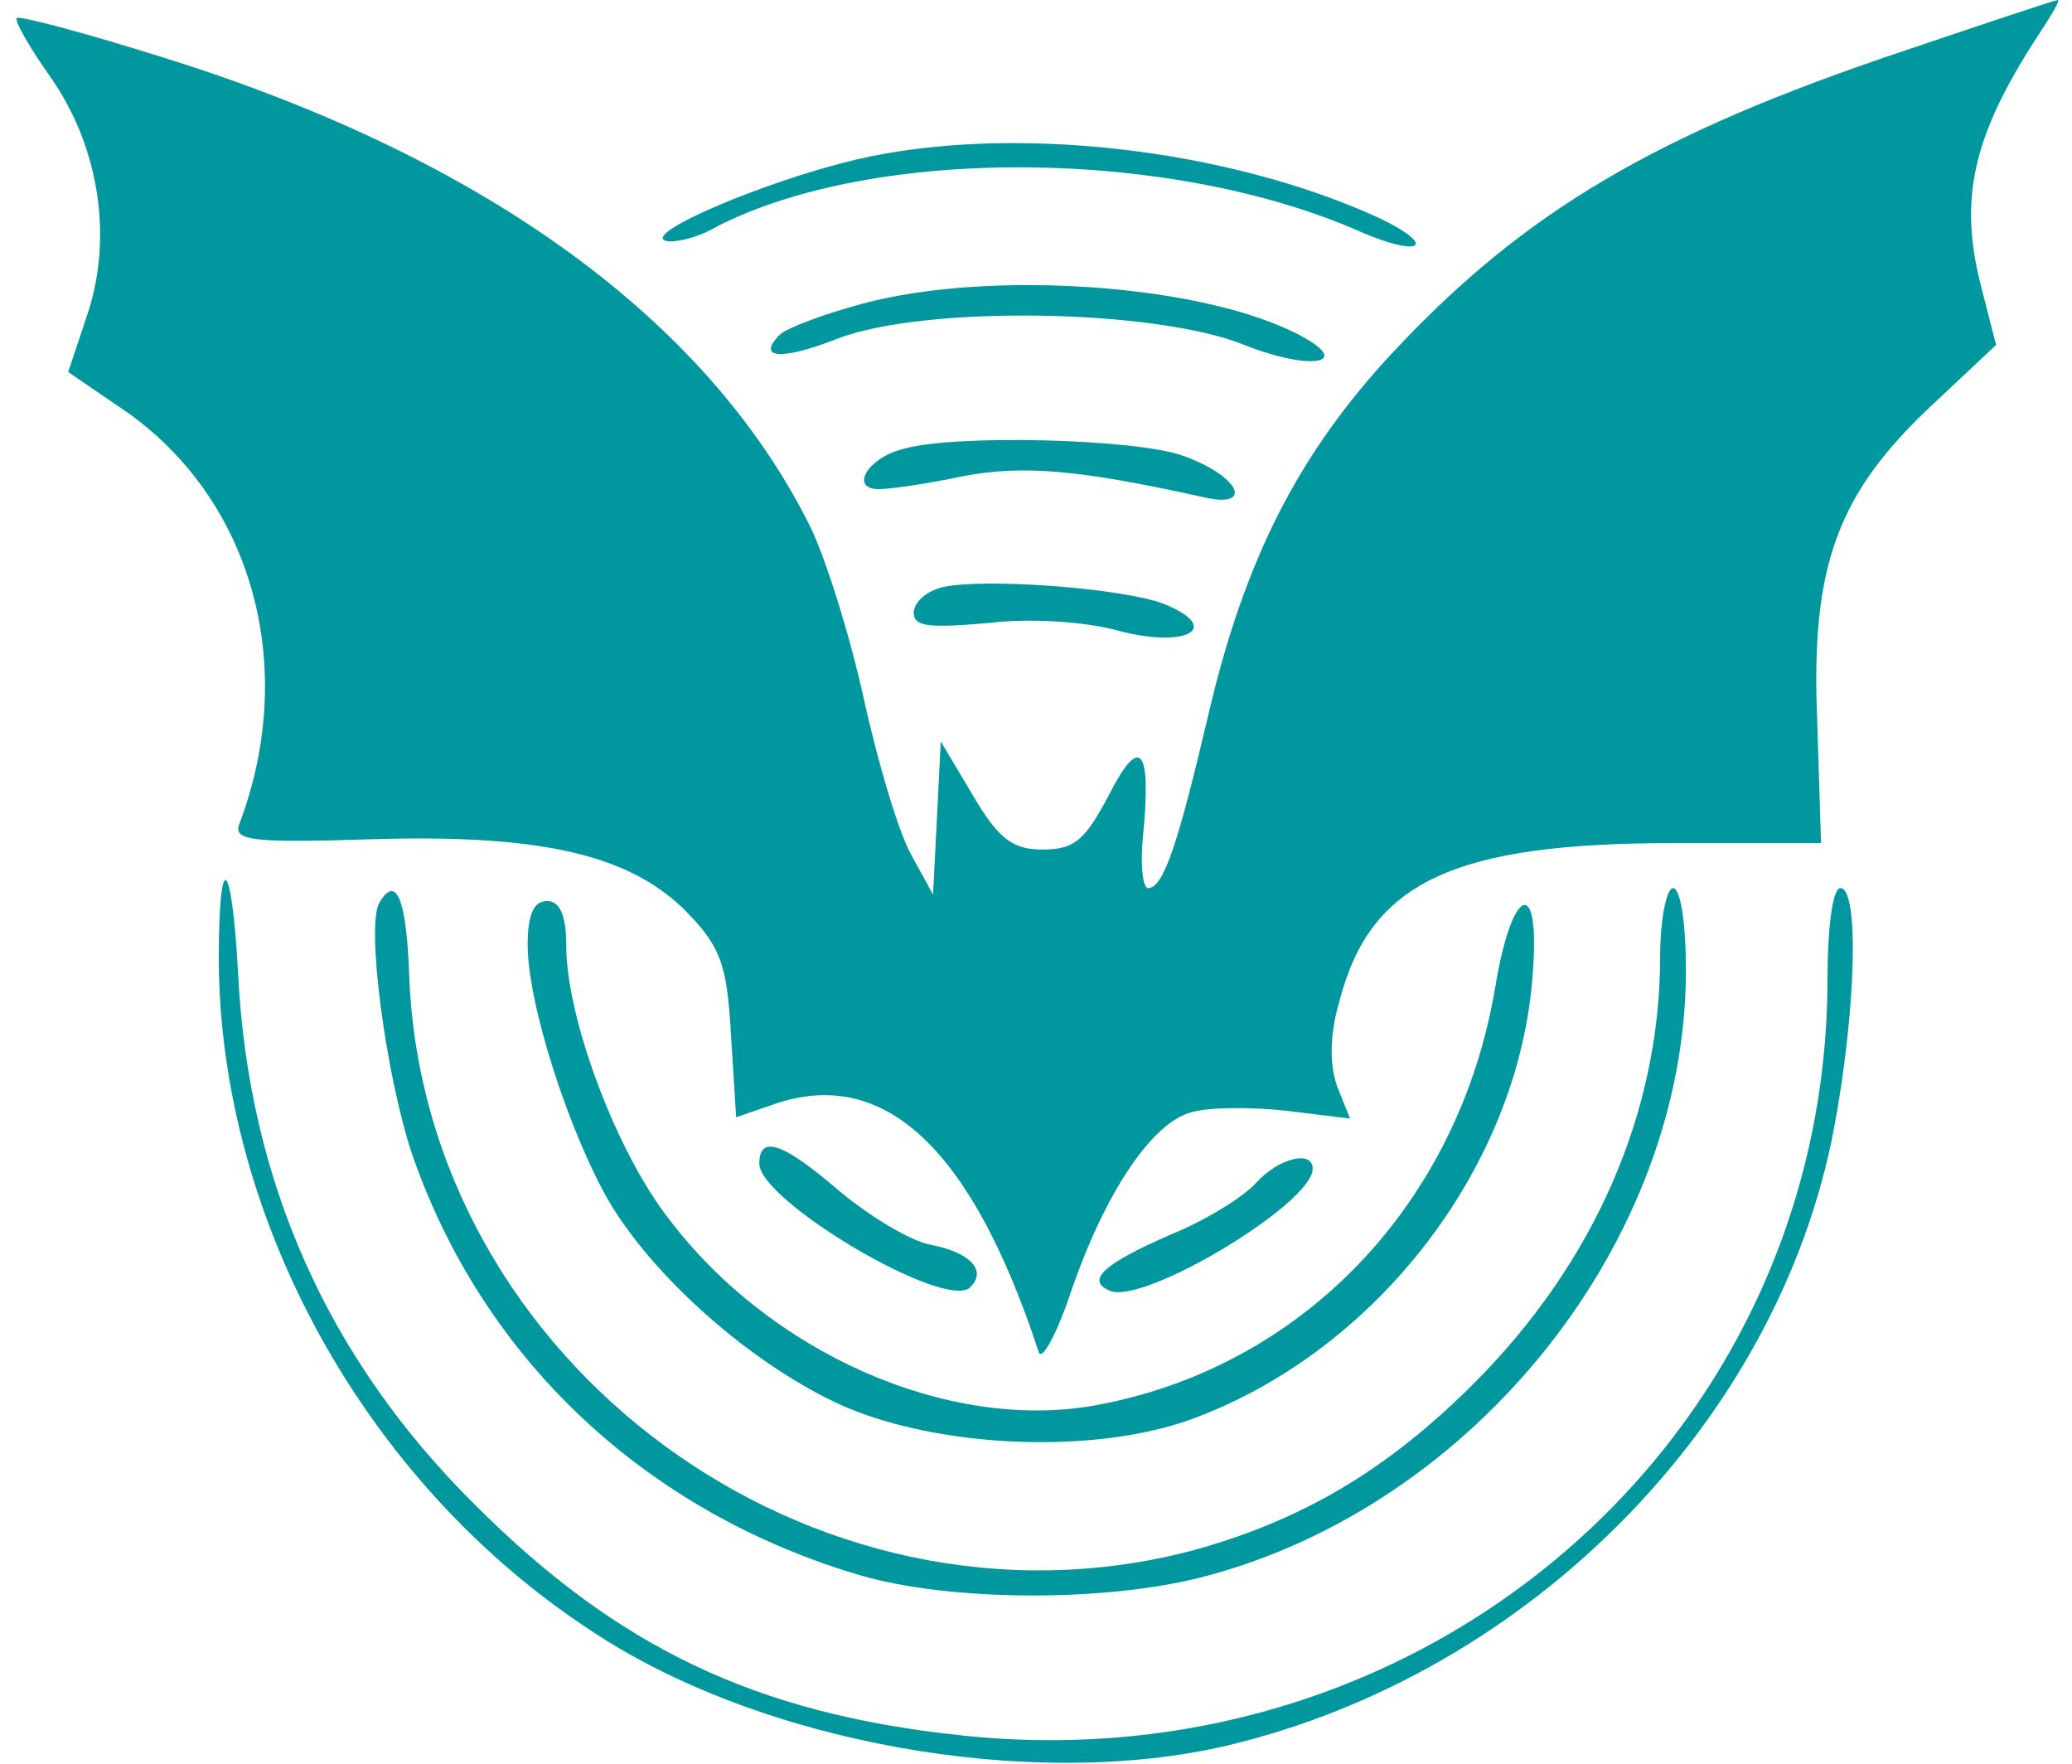
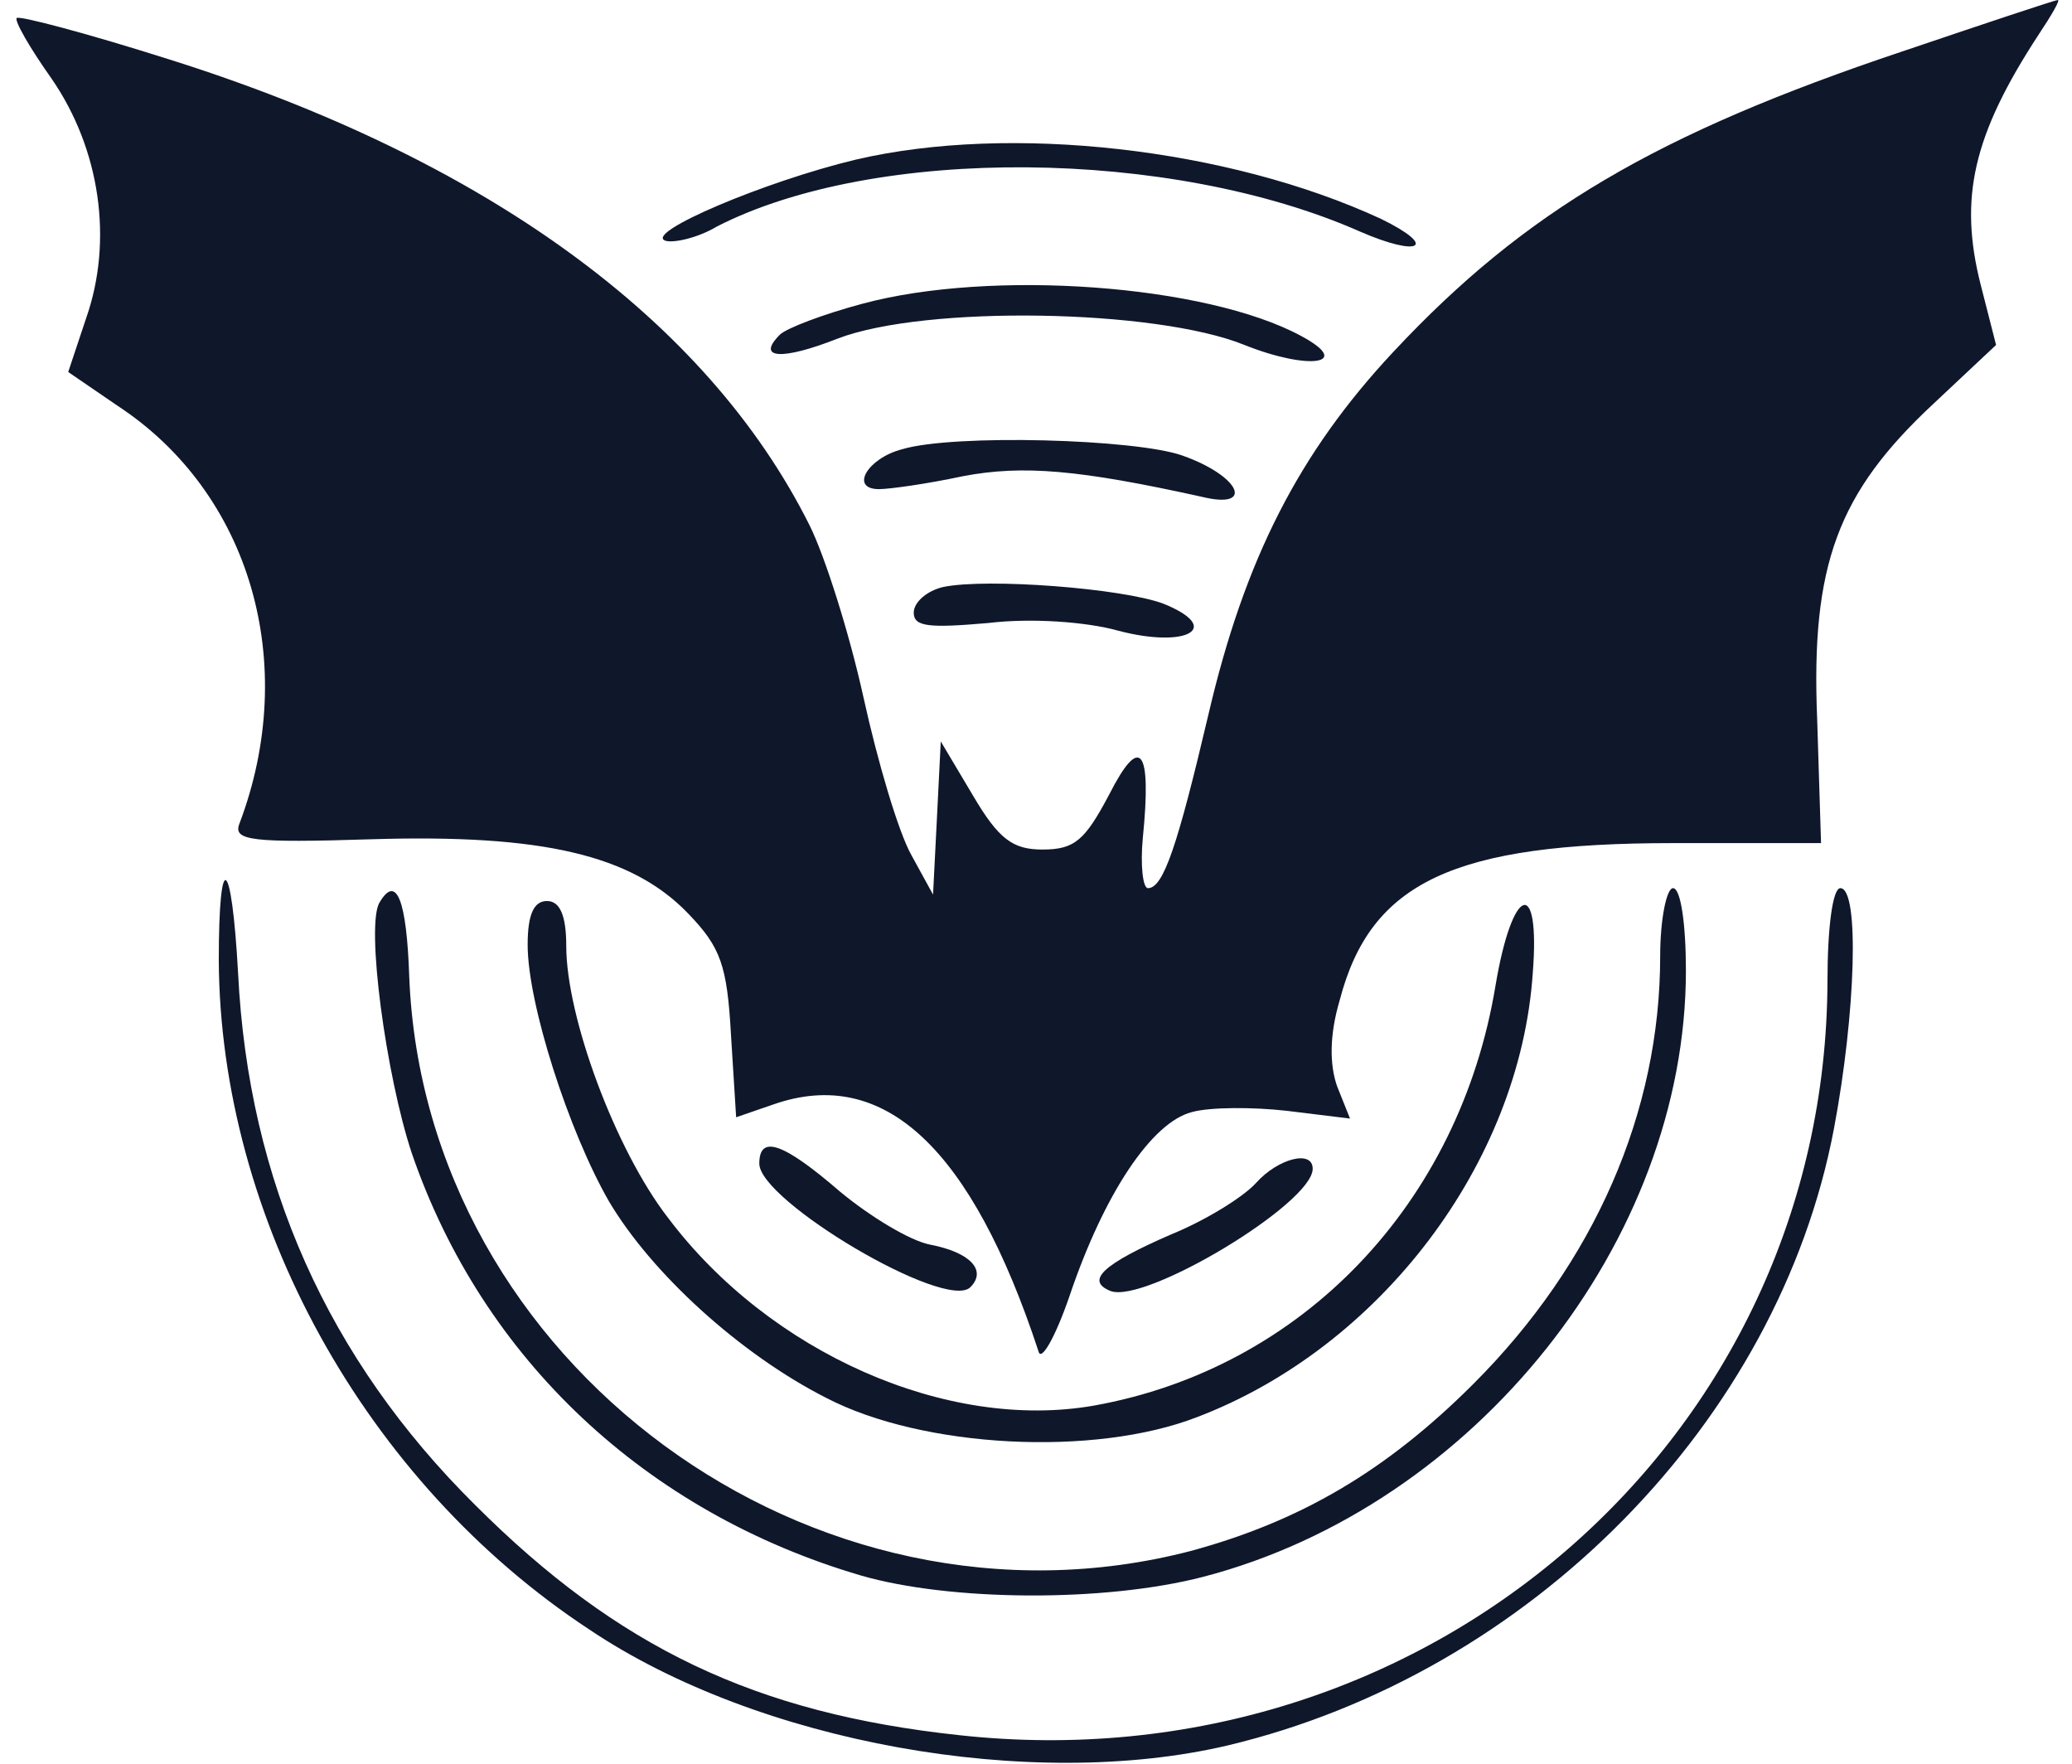
<svg xmlns="http://www.w3.org/2000/svg" version="1.0" width="161pt" height="137pt" viewBox="0 0 161 137" preserveAspectRatio="xMidYMid meet">
-   <g transform="translate(0,137) scale(0.1,-0.1)" fill="#00979f" stroke="none">
+   <g transform="translate(0,137) scale(0.1,-0.1)" fill="#0f172b" stroke="none">
    <path d="M1478 1330 c-191 -64 -293 -124 -395 -233 -74 -79 -116 -162 -144 -282 -24 -102 -35 -135 -47 -135 -4 0 -6 18 -4 39 7 70 -2 81 -26 34 -19 -36 -27 -43 -52 -43 -23 0 -34 8 -54 42 l-25 42 -3 -60 -3 -59 -17 31 c-10 18 -26 72 -37 122 -11 50 -30 110 -42 134 -80 160 -253 285 -498 362 -63 20 -116 34 -118 32 -2 -2 10 -23 27 -47 38 -55 48 -126 27 -186 l-14 -42 38 -26 c104 -68 142 -201 95 -325 -5 -13 9 -15 103 -12 132 4 202 -12 246 -58 25 -26 30 -40 33 -94 l4 -64 29 10 c86 30 154 -34 206 -192 2 -8 13 11 24 43 27 80 64 135 95 143 14 4 48 4 74 1 l49 -6 -10 25 c-6 17 -6 40 2 67 24 92 89 122 259 122 l115 0 -3 96 c-5 120 16 176 90 245 l49 46 -12 47 c-17 67 -6 116 45 194 10 15 17 27 15 27 -2 0 -56 -18 -121 -40z" />
    <path d="M665 1246 c-71 -17 -165 -57 -148 -63 6 -2 25 2 40 11 123 63 353 61 500 -4 46 -20 61 -12 16 10 -119 55 -288 74 -408 46z" />
    <path d="M670 1134 c-30 -8 -59 -19 -64 -24 -19 -19 2 -20 45 -3 68 26 247 23 316 -5 50 -20 85 -15 44 7 -74 40 -241 52 -341 25z" />
    <path d="M701 1021 c-27 -7 -41 -31 -18 -31 8 0 37 4 65 10 47 9 91 5 186 -16 41 -10 30 16 -15 32 -36 13 -178 17 -218 5z" />
    <path d="M733 914 c-13 -3 -23 -12 -23 -20 0 -11 12 -12 58 -8 33 4 76 1 101 -6 53 -14 82 2 35 21 -32 12 -137 20 -171 13z" />
    <path d="M170 624 c1 -200 113 -405 288 -520 131 -88 343 -126 496 -90 235 56 428 252 471 479 17 90 20 187 5 187 -6 0 -10 -31 -10 -72 -1 -356 -312 -626 -675 -586 -158 17 -265 68 -376 179 -114 113 -176 251 -184 413 -5 91 -15 98 -15 10z" />
    <path d="M295 669 c-11 -17 5 -135 25 -195 55 -160 182 -279 349 -328 69 -20 189 -21 266 -1 211 55 375 261 375 471 0 36 -4 64 -10 64 -5 0 -10 -24 -10 -53 0 -121 -51 -238 -145 -332 -68 -68 -135 -107 -220 -130 -293 -76 -595 146 -607 446 -2 60 -10 80 -23 58z" />
    <path d="M410 636 c0 -46 32 -145 63 -199 33 -56 102 -119 169 -153 75 -39 208 -46 288 -15 142 54 251 197 261 345 6 76 -16 68 -29 -10 -28 -169 -150 -297 -312 -326 -114 -20 -252 41 -331 146 -41 53 -79 156 -79 211 0 24 -5 35 -15 35 -10 0 -15 -10 -15 -34z" />
    <path d="M590 466 c0 -29 145 -115 164 -96 13 13 0 27 -31 33 -16 3 -47 22 -70 41 -44 38 -63 45 -63 22z" />
    <path d="M976 451 c-10 -11 -39 -29 -66 -40 -53 -23 -67 -36 -47 -44 27 -10 157 68 157 95 0 15 -27 8 -44 -11z" />
  </g>
</svg>
